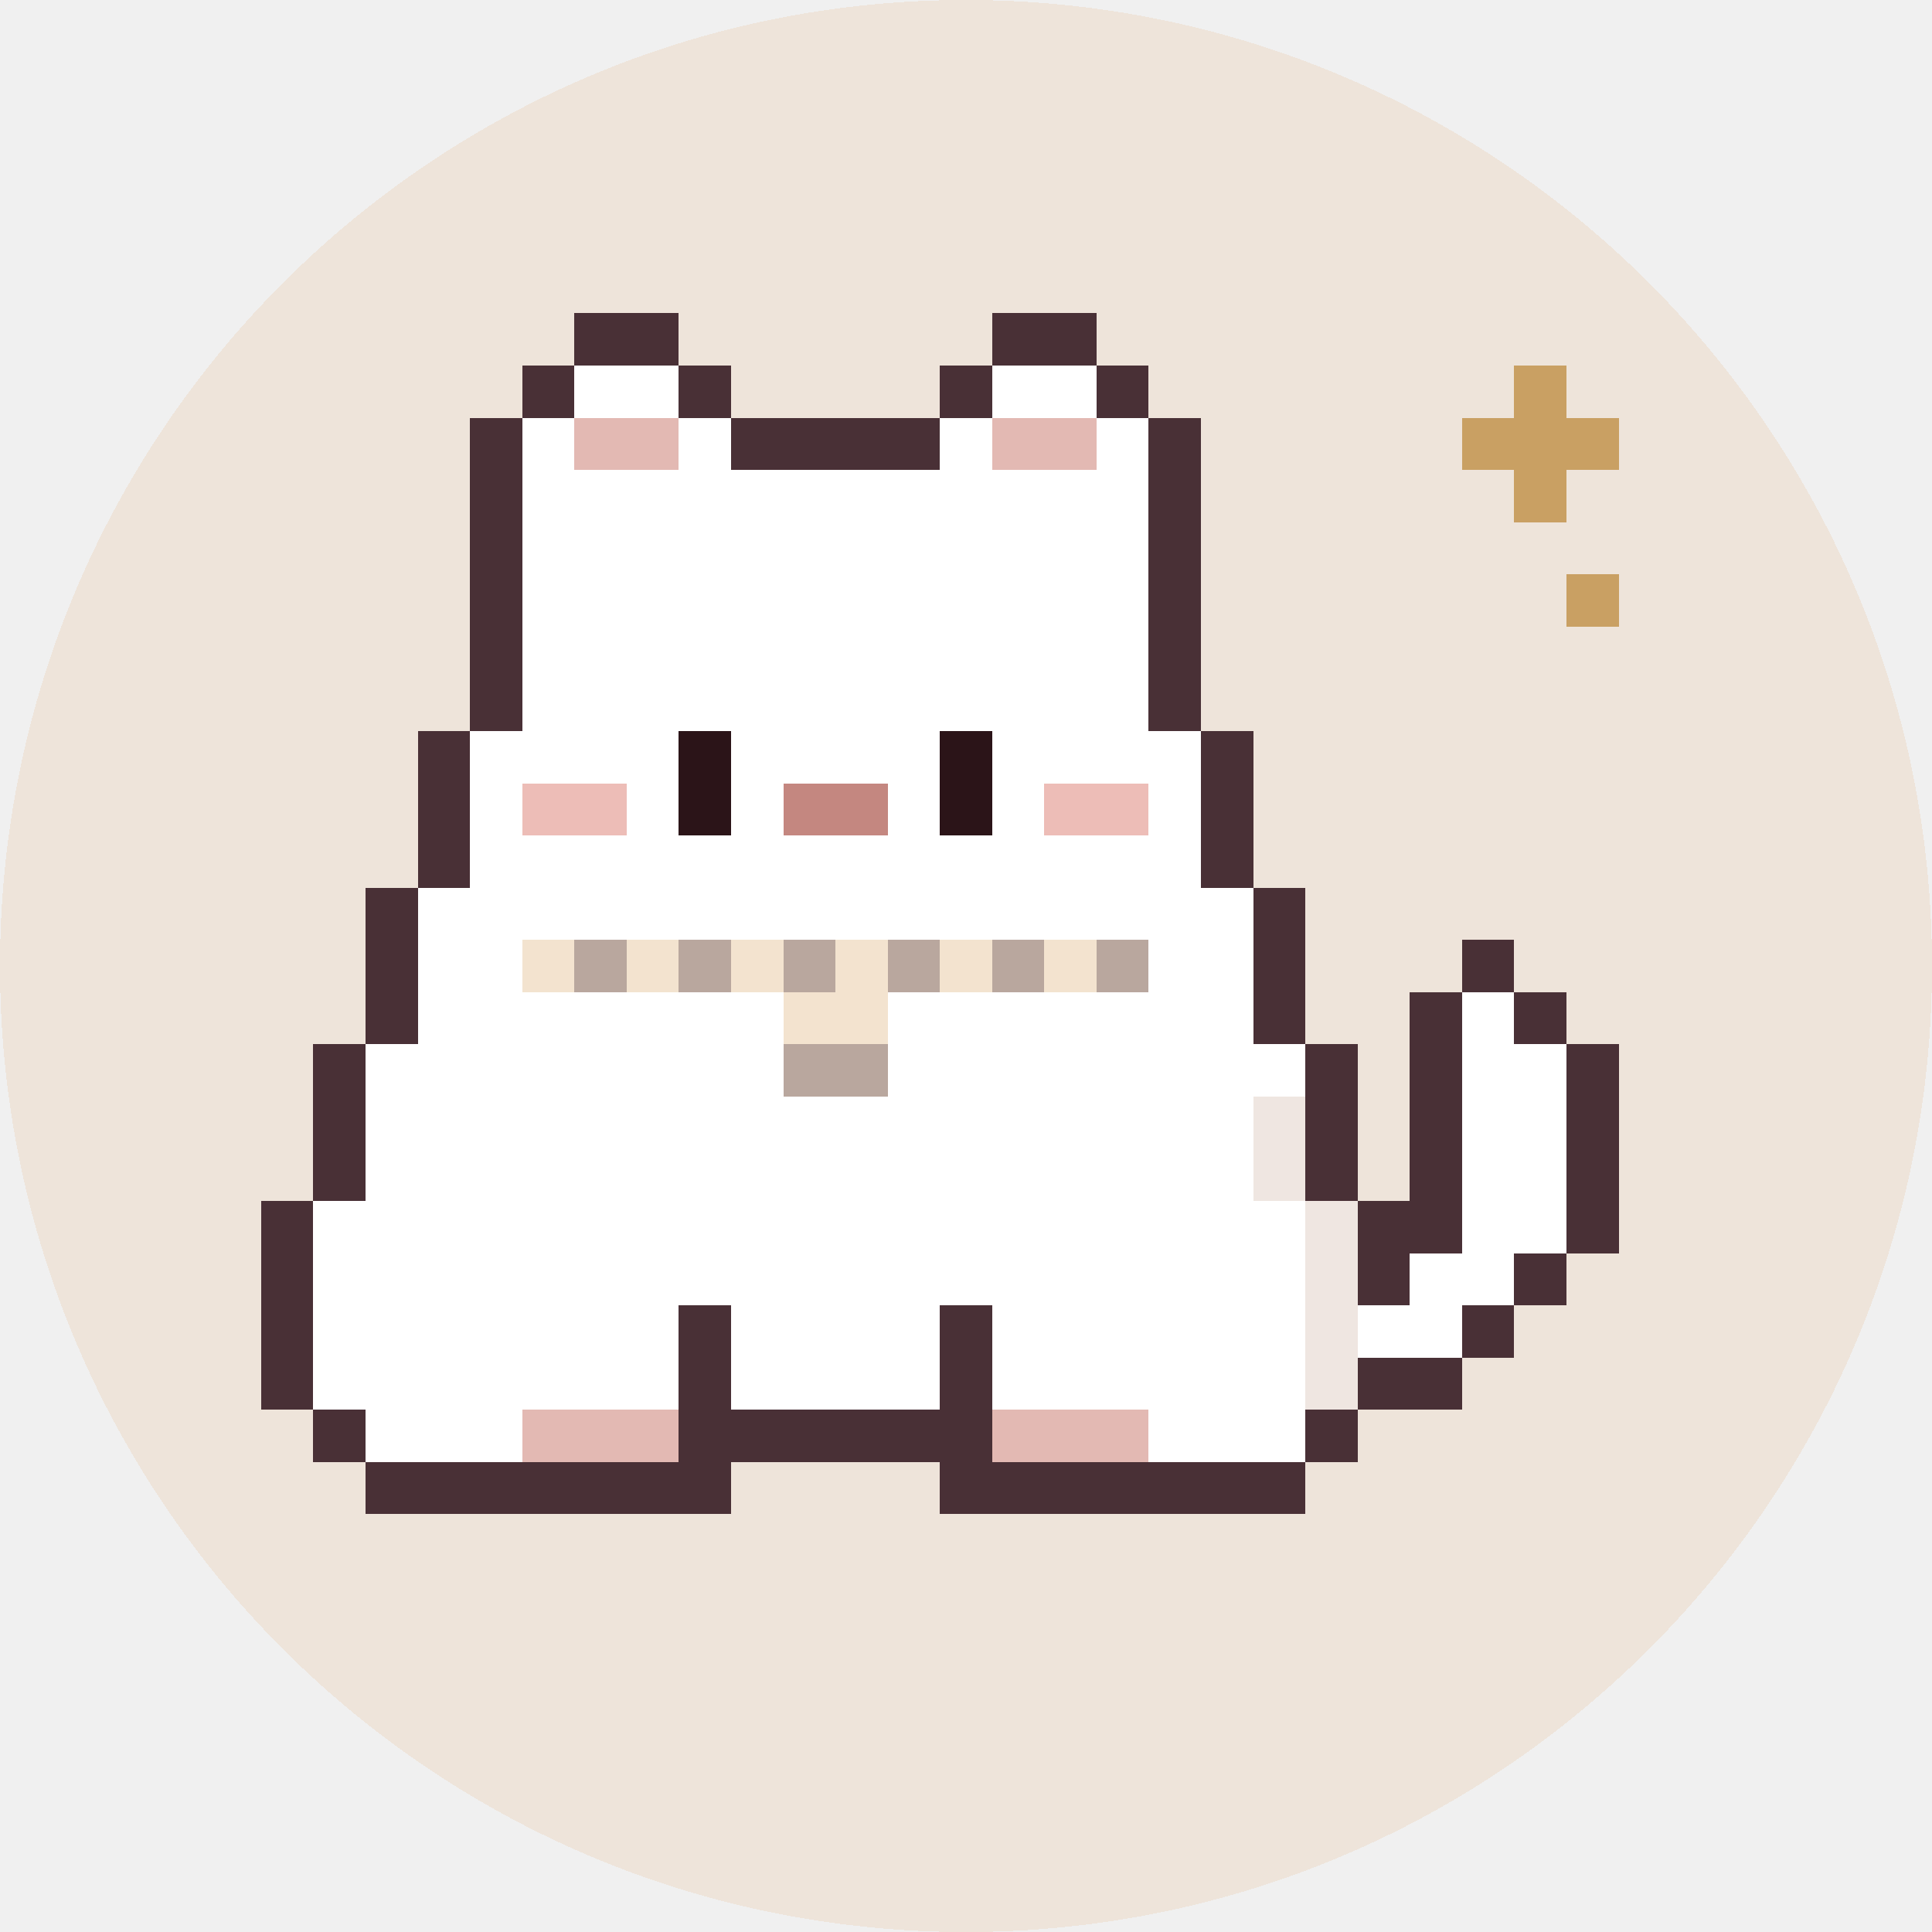
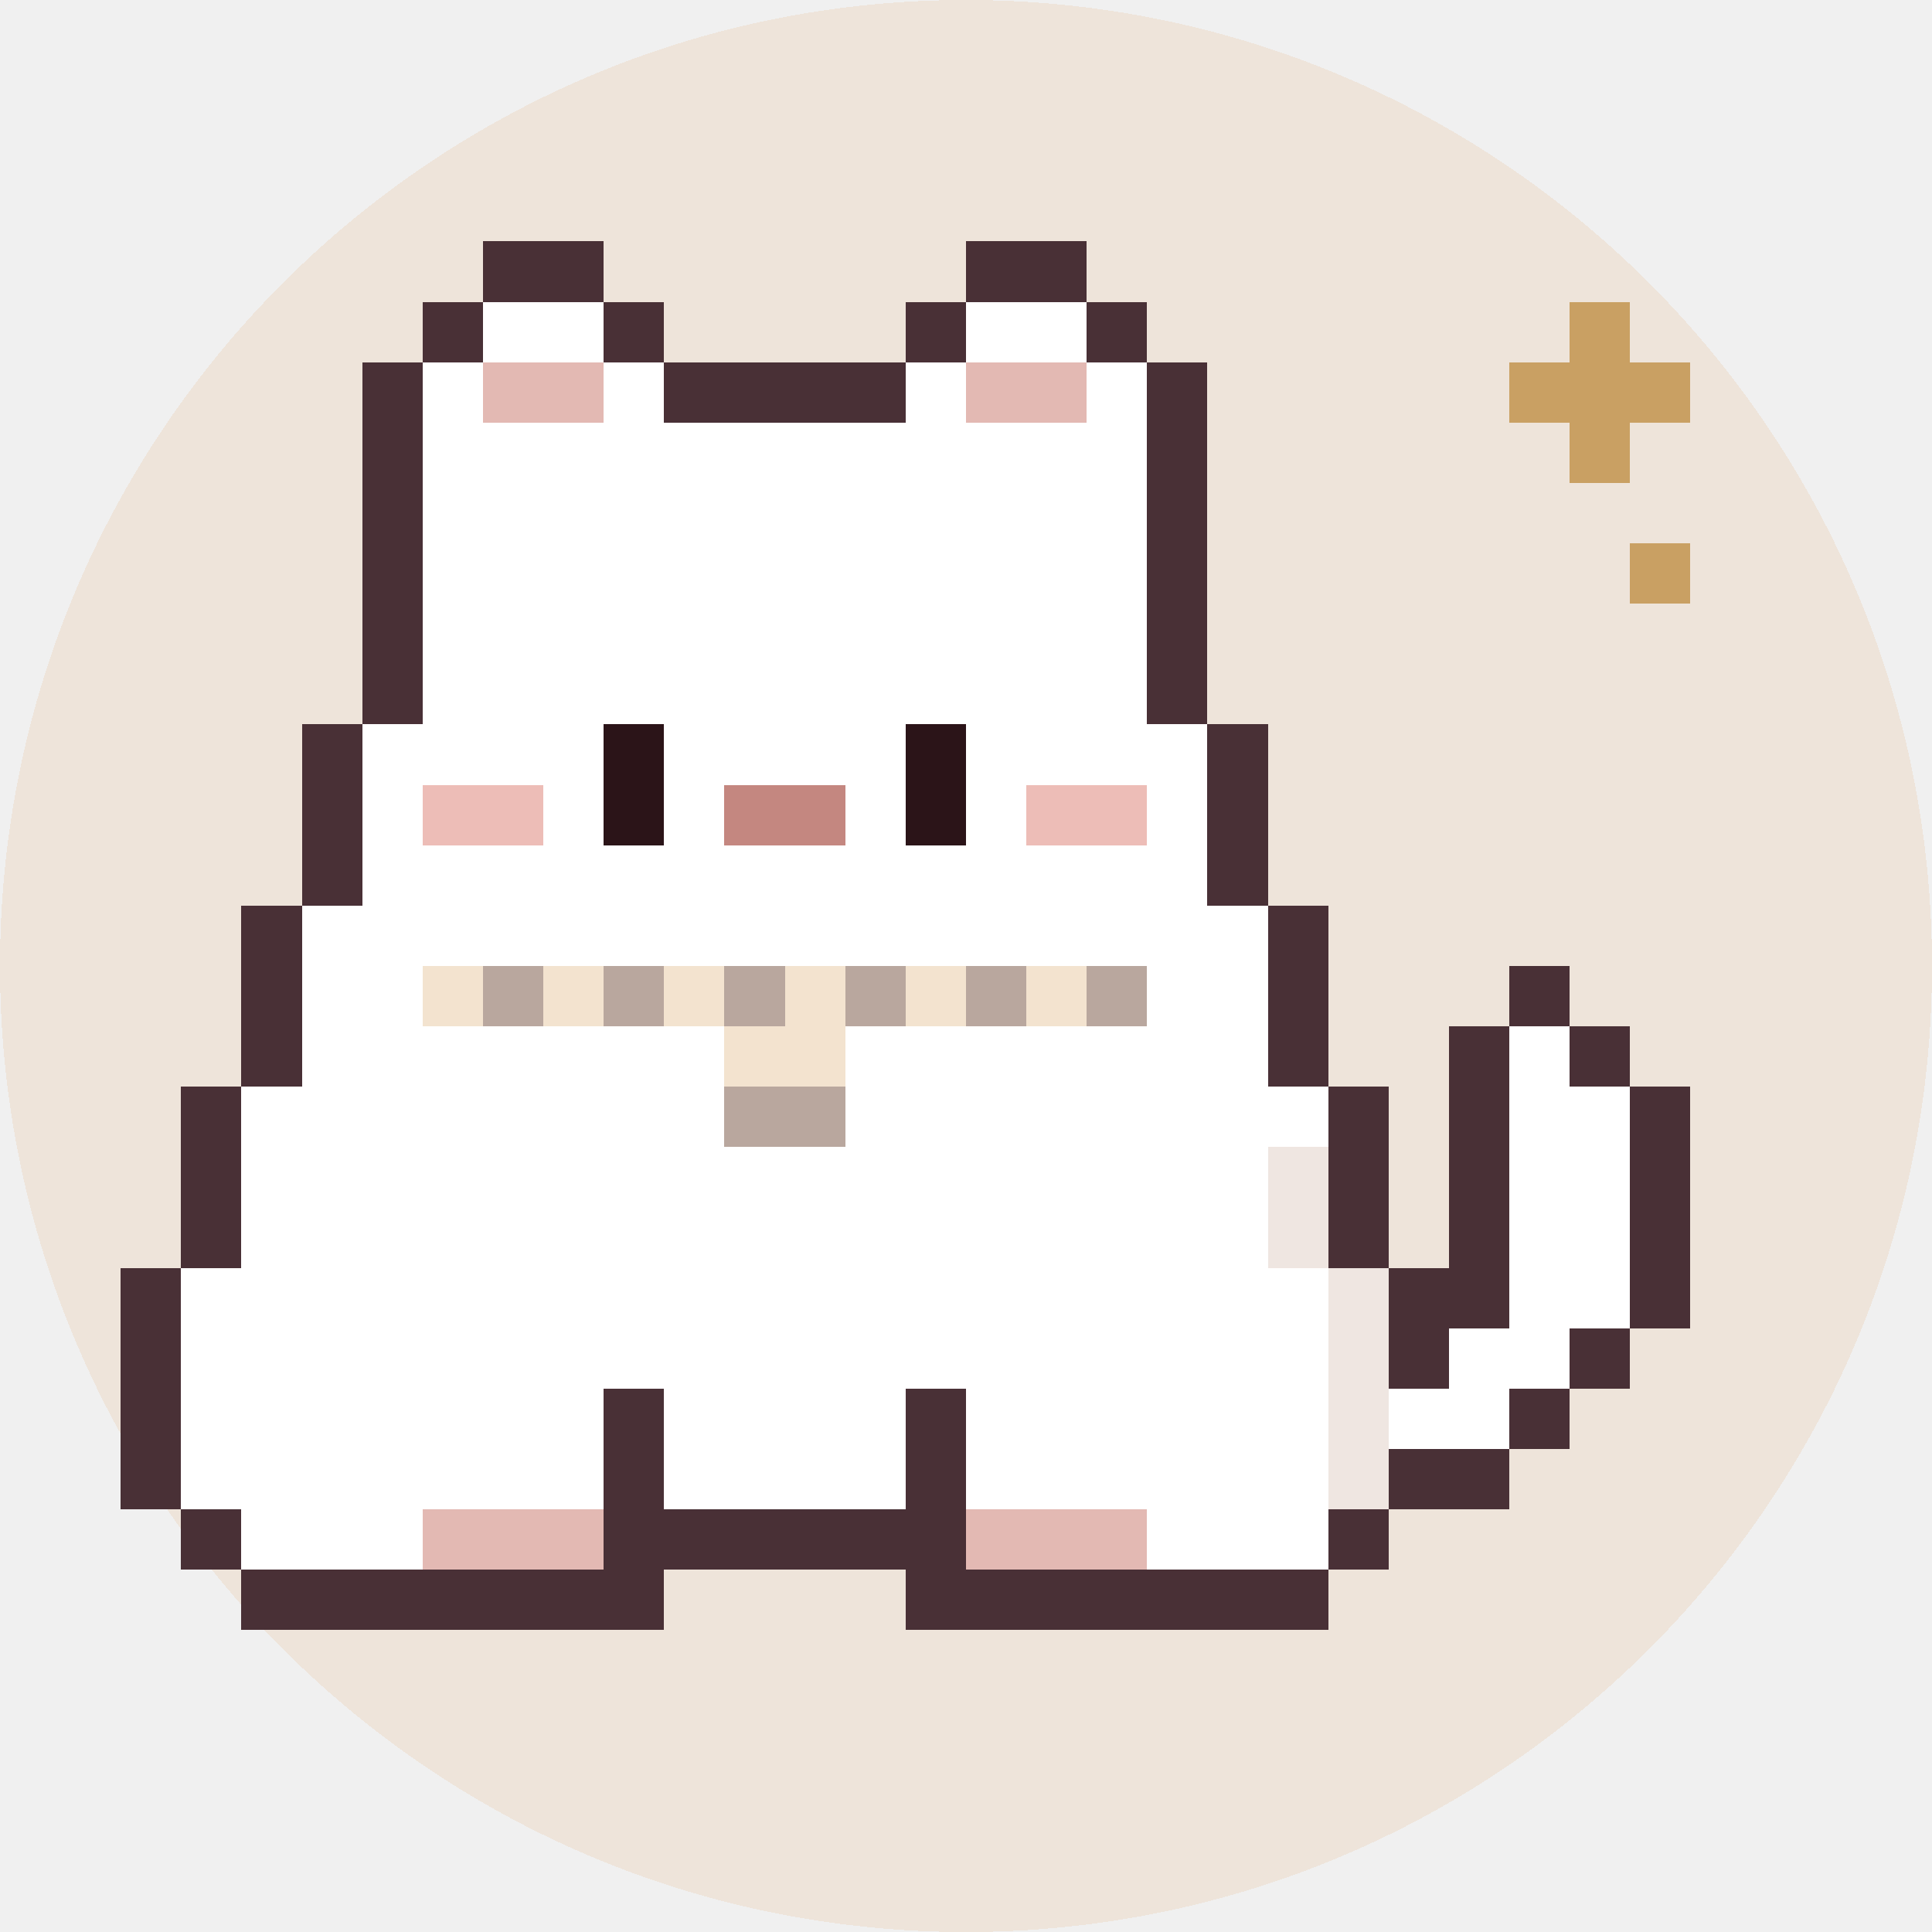
- <svg xmlns="http://www.w3.org/2000/svg" viewBox="0 0 37 37" shape-rendering="crispEdges" role="img" aria-label="Kitty">
-   <circle cx="18.5" cy="18.5" r="18.5" fill="#EEE4DA" />
-   <g transform="translate(4 6)">
+ <svg xmlns="http://www.w3.org/2000/svg" viewBox="0 0 32 32" width="32" height="32" shape-rendering="crispEdges" role="img" aria-label="Kitty">
+   <circle cx="16" cy="16" r="16" fill="#EEE4DA" />
+   <g transform="translate(1 4)">
    <rect x="7" y="0" width="2" height="1" fill="#493036" />
    <rect x="15" y="0" width="2" height="1" fill="#493036" />
    <rect x="6" y="1" width="1" height="1" fill="#493036" />
    <rect x="7" y="1" width="2" height="1" fill="#FFFFFF" />
    <rect x="9" y="1" width="1" height="1" fill="#493036" />
    <rect x="14" y="1" width="1" height="1" fill="#493036" />
    <rect x="15" y="1" width="2" height="1" fill="#FFFFFF" />
    <rect x="17" y="1" width="1" height="1" fill="#493036" />
    <rect x="25" y="1" width="1" height="1" fill="#C9A063" />
    <rect x="5" y="2" width="1" height="1" fill="#493036" />
    <rect x="6" y="2" width="1" height="1" fill="#FFFFFF" />
    <rect x="7" y="2" width="2" height="1" fill="#E3B9B3" />
    <rect x="9" y="2" width="1" height="1" fill="#FFFFFF" />
    <rect x="10" y="2" width="4" height="1" fill="#493036" />
    <rect x="14" y="2" width="1" height="1" fill="#FFFFFF" />
    <rect x="15" y="2" width="2" height="1" fill="#E3B9B3" />
    <rect x="17" y="2" width="1" height="1" fill="#FFFFFF" />
    <rect x="18" y="2" width="1" height="1" fill="#493036" />
    <rect x="24" y="2" width="3" height="1" fill="#C9A063" />
    <rect x="5" y="3" width="1" height="1" fill="#493036" />
    <rect x="6" y="3" width="12" height="1" fill="#FFFFFF" />
    <rect x="18" y="3" width="1" height="1" fill="#493036" />
    <rect x="25" y="3" width="1" height="1" fill="#C9A063" />
    <rect x="5" y="4" width="1" height="1" fill="#493036" />
    <rect x="6" y="4" width="12" height="1" fill="#FFFFFF" />
    <rect x="18" y="4" width="1" height="1" fill="#493036" />
    <rect x="5" y="5" width="1" height="1" fill="#493036" />
    <rect x="6" y="5" width="12" height="1" fill="#FFFFFF" />
    <rect x="18" y="5" width="1" height="1" fill="#493036" />
    <rect x="26" y="5" width="1" height="1" fill="#C9A063" />
    <rect x="5" y="6" width="1" height="1" fill="#493036" />
    <rect x="6" y="6" width="12" height="1" fill="#FFFFFF" />
    <rect x="18" y="6" width="1" height="1" fill="#493036" />
    <rect x="5" y="7" width="1" height="1" fill="#493036" />
    <rect x="6" y="7" width="12" height="1" fill="#FFFFFF" />
    <rect x="18" y="7" width="1" height="1" fill="#493036" />
    <rect x="4" y="8" width="1" height="1" fill="#493036" />
    <rect x="5" y="8" width="4" height="1" fill="#FFFFFF" />
    <rect x="9" y="8" width="1" height="1" fill="#2B1418" />
    <rect x="10" y="8" width="4" height="1" fill="#FFFFFF" />
    <rect x="14" y="8" width="1" height="1" fill="#2B1418" />
    <rect x="15" y="8" width="4" height="1" fill="#FFFFFF" />
    <rect x="19" y="8" width="1" height="1" fill="#493036" />
    <rect x="4" y="9" width="1" height="1" fill="#493036" />
    <rect x="5" y="9" width="1" height="1" fill="#FFFFFF" />
    <rect x="6" y="9" width="2" height="1" fill="#EDBDB7" />
    <rect x="8" y="9" width="1" height="1" fill="#FFFFFF" />
    <rect x="9" y="9" width="1" height="1" fill="#2B1418" />
    <rect x="10" y="9" width="1" height="1" fill="#FFFFFF" />
    <rect x="11" y="9" width="2" height="1" fill="#C48780" />
    <rect x="13" y="9" width="1" height="1" fill="#FFFFFF" />
    <rect x="14" y="9" width="1" height="1" fill="#2B1418" />
    <rect x="15" y="9" width="1" height="1" fill="#FFFFFF" />
    <rect x="16" y="9" width="2" height="1" fill="#EDBDB7" />
    <rect x="18" y="9" width="1" height="1" fill="#FFFFFF" />
    <rect x="19" y="9" width="1" height="1" fill="#493036" />
    <rect x="4" y="10" width="1" height="1" fill="#493036" />
    <rect x="5" y="10" width="14" height="1" fill="#FFFFFF" />
    <rect x="19" y="10" width="1" height="1" fill="#493036" />
    <rect x="3" y="11" width="1" height="1" fill="#493036" />
    <rect x="4" y="11" width="16" height="1" fill="#FFFFFF" />
    <rect x="20" y="11" width="1" height="1" fill="#493036" />
    <rect x="3" y="12" width="1" height="1" fill="#493036" />
    <rect x="4" y="12" width="2" height="1" fill="#FFFFFF" />
    <rect x="6" y="12" width="1" height="1" fill="#F3E3CF" />
    <rect x="7" y="12" width="1" height="1" fill="#B9A79E" />
    <rect x="8" y="12" width="1" height="1" fill="#F3E3CF" />
    <rect x="9" y="12" width="1" height="1" fill="#B9A79E" />
    <rect x="10" y="12" width="1" height="1" fill="#F3E3CF" />
    <rect x="11" y="12" width="1" height="1" fill="#B9A79E" />
    <rect x="12" y="12" width="1" height="1" fill="#F3E3CF" />
    <rect x="13" y="12" width="1" height="1" fill="#B9A79E" />
    <rect x="14" y="12" width="1" height="1" fill="#F3E3CF" />
    <rect x="15" y="12" width="1" height="1" fill="#B9A79E" />
    <rect x="16" y="12" width="1" height="1" fill="#F3E3CF" />
    <rect x="17" y="12" width="1" height="1" fill="#B9A79E" />
    <rect x="18" y="12" width="2" height="1" fill="#FFFFFF" />
    <rect x="20" y="12" width="1" height="1" fill="#493036" />
    <rect x="24" y="12" width="1" height="1" fill="#493036" />
    <rect x="3" y="13" width="1" height="1" fill="#493036" />
    <rect x="4" y="13" width="7" height="1" fill="#FFFFFF" />
    <rect x="11" y="13" width="2" height="1" fill="#F3E3CF" />
    <rect x="13" y="13" width="7" height="1" fill="#FFFFFF" />
    <rect x="20" y="13" width="1" height="1" fill="#493036" />
    <rect x="23" y="13" width="1" height="1" fill="#493036" />
    <rect x="24" y="13" width="1" height="1" fill="#FFFFFF" />
    <rect x="25" y="13" width="1" height="1" fill="#493036" />
    <rect x="2" y="14" width="1" height="1" fill="#493036" />
    <rect x="3" y="14" width="8" height="1" fill="#FFFFFF" />
    <rect x="11" y="14" width="2" height="1" fill="#B9A79E" />
    <rect x="13" y="14" width="8" height="1" fill="#FFFFFF" />
    <rect x="21" y="14" width="1" height="1" fill="#493036" />
    <rect x="23" y="14" width="1" height="1" fill="#493036" />
    <rect x="24" y="14" width="2" height="1" fill="#FFFFFF" />
    <rect x="26" y="14" width="1" height="1" fill="#493036" />
    <rect x="2" y="15" width="1" height="1" fill="#493036" />
    <rect x="3" y="15" width="17" height="1" fill="#FFFFFF" />
    <rect x="20" y="15" width="1" height="1" fill="#EFE6E1" />
    <rect x="21" y="15" width="1" height="1" fill="#493036" />
    <rect x="23" y="15" width="1" height="1" fill="#493036" />
    <rect x="24" y="15" width="2" height="1" fill="#FFFFFF" />
    <rect x="26" y="15" width="1" height="1" fill="#493036" />
    <rect x="2" y="16" width="1" height="1" fill="#493036" />
    <rect x="3" y="16" width="17" height="1" fill="#FFFFFF" />
    <rect x="20" y="16" width="1" height="1" fill="#EFE6E1" />
    <rect x="21" y="16" width="1" height="1" fill="#493036" />
    <rect x="23" y="16" width="1" height="1" fill="#493036" />
    <rect x="24" y="16" width="2" height="1" fill="#FFFFFF" />
    <rect x="26" y="16" width="1" height="1" fill="#493036" />
    <rect x="1" y="17" width="1" height="1" fill="#493036" />
    <rect x="2" y="17" width="19" height="1" fill="#FFFFFF" />
    <rect x="21" y="17" width="1" height="1" fill="#EFE6E1" />
    <rect x="22" y="17" width="2" height="1" fill="#493036" />
    <rect x="24" y="17" width="2" height="1" fill="#FFFFFF" />
    <rect x="26" y="17" width="1" height="1" fill="#493036" />
    <rect x="1" y="18" width="1" height="1" fill="#493036" />
    <rect x="2" y="18" width="19" height="1" fill="#FFFFFF" />
    <rect x="21" y="18" width="1" height="1" fill="#EFE6E1" />
    <rect x="22" y="18" width="1" height="1" fill="#493036" />
    <rect x="23" y="18" width="2" height="1" fill="#FFFFFF" />
    <rect x="25" y="18" width="1" height="1" fill="#493036" />
    <rect x="1" y="19" width="1" height="1" fill="#493036" />
    <rect x="2" y="19" width="7" height="1" fill="#FFFFFF" />
    <rect x="9" y="19" width="1" height="1" fill="#493036" />
    <rect x="10" y="19" width="4" height="1" fill="#FFFFFF" />
    <rect x="14" y="19" width="1" height="1" fill="#493036" />
    <rect x="15" y="19" width="6" height="1" fill="#FFFFFF" />
    <rect x="21" y="19" width="1" height="1" fill="#EFE6E1" />
    <rect x="22" y="19" width="2" height="1" fill="#FFFFFF" />
    <rect x="24" y="19" width="1" height="1" fill="#493036" />
    <rect x="1" y="20" width="1" height="1" fill="#493036" />
    <rect x="2" y="20" width="7" height="1" fill="#FFFFFF" />
    <rect x="9" y="20" width="1" height="1" fill="#493036" />
    <rect x="10" y="20" width="4" height="1" fill="#FFFFFF" />
    <rect x="14" y="20" width="1" height="1" fill="#493036" />
    <rect x="15" y="20" width="6" height="1" fill="#FFFFFF" />
    <rect x="21" y="20" width="1" height="1" fill="#EFE6E1" />
    <rect x="22" y="20" width="2" height="1" fill="#493036" />
    <rect x="2" y="21" width="1" height="1" fill="#493036" />
    <rect x="3" y="21" width="3" height="1" fill="#FFFFFF" />
    <rect x="6" y="21" width="3" height="1" fill="#E3B9B3" />
    <rect x="9" y="21" width="6" height="1" fill="#493036" />
    <rect x="15" y="21" width="3" height="1" fill="#E3B9B3" />
    <rect x="18" y="21" width="3" height="1" fill="#FFFFFF" />
    <rect x="21" y="21" width="1" height="1" fill="#493036" />
    <rect x="3" y="22" width="7" height="1" fill="#493036" />
    <rect x="14" y="22" width="7" height="1" fill="#493036" />
  </g>
</svg>
